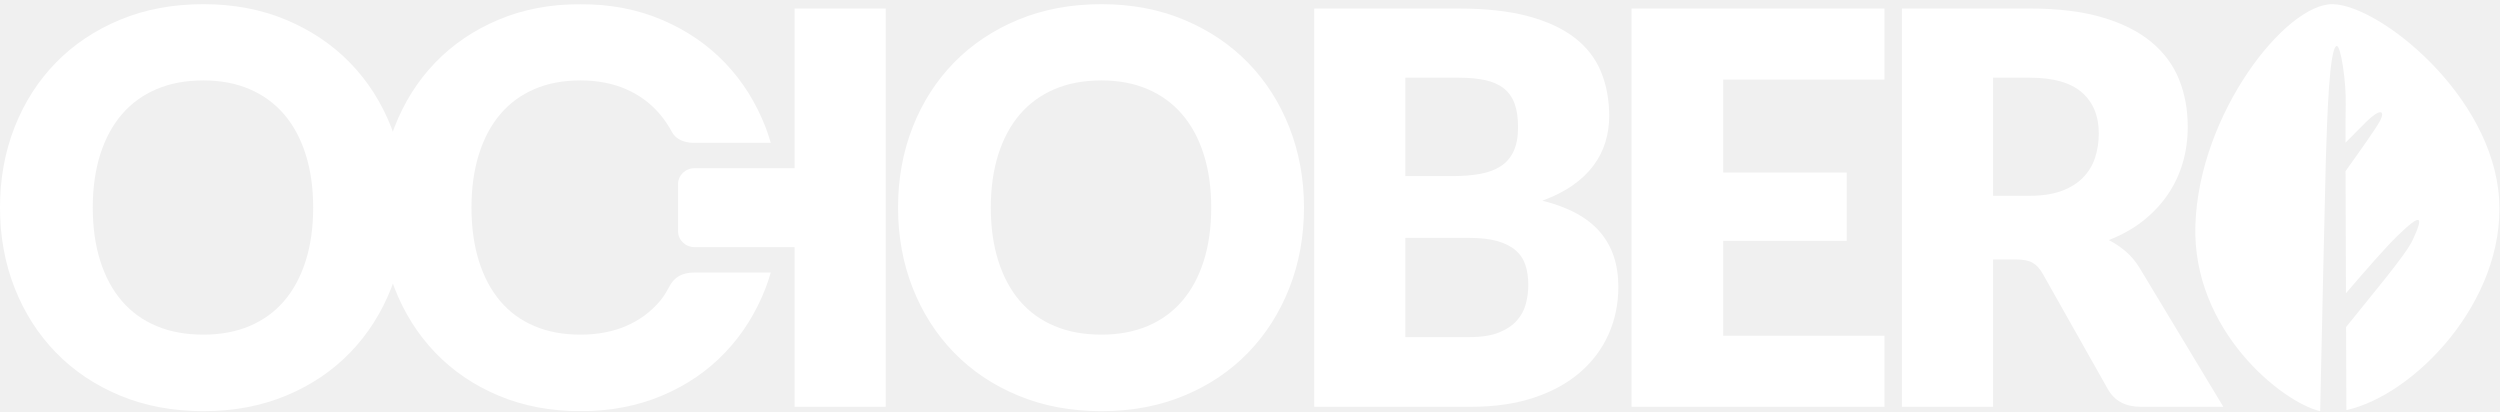
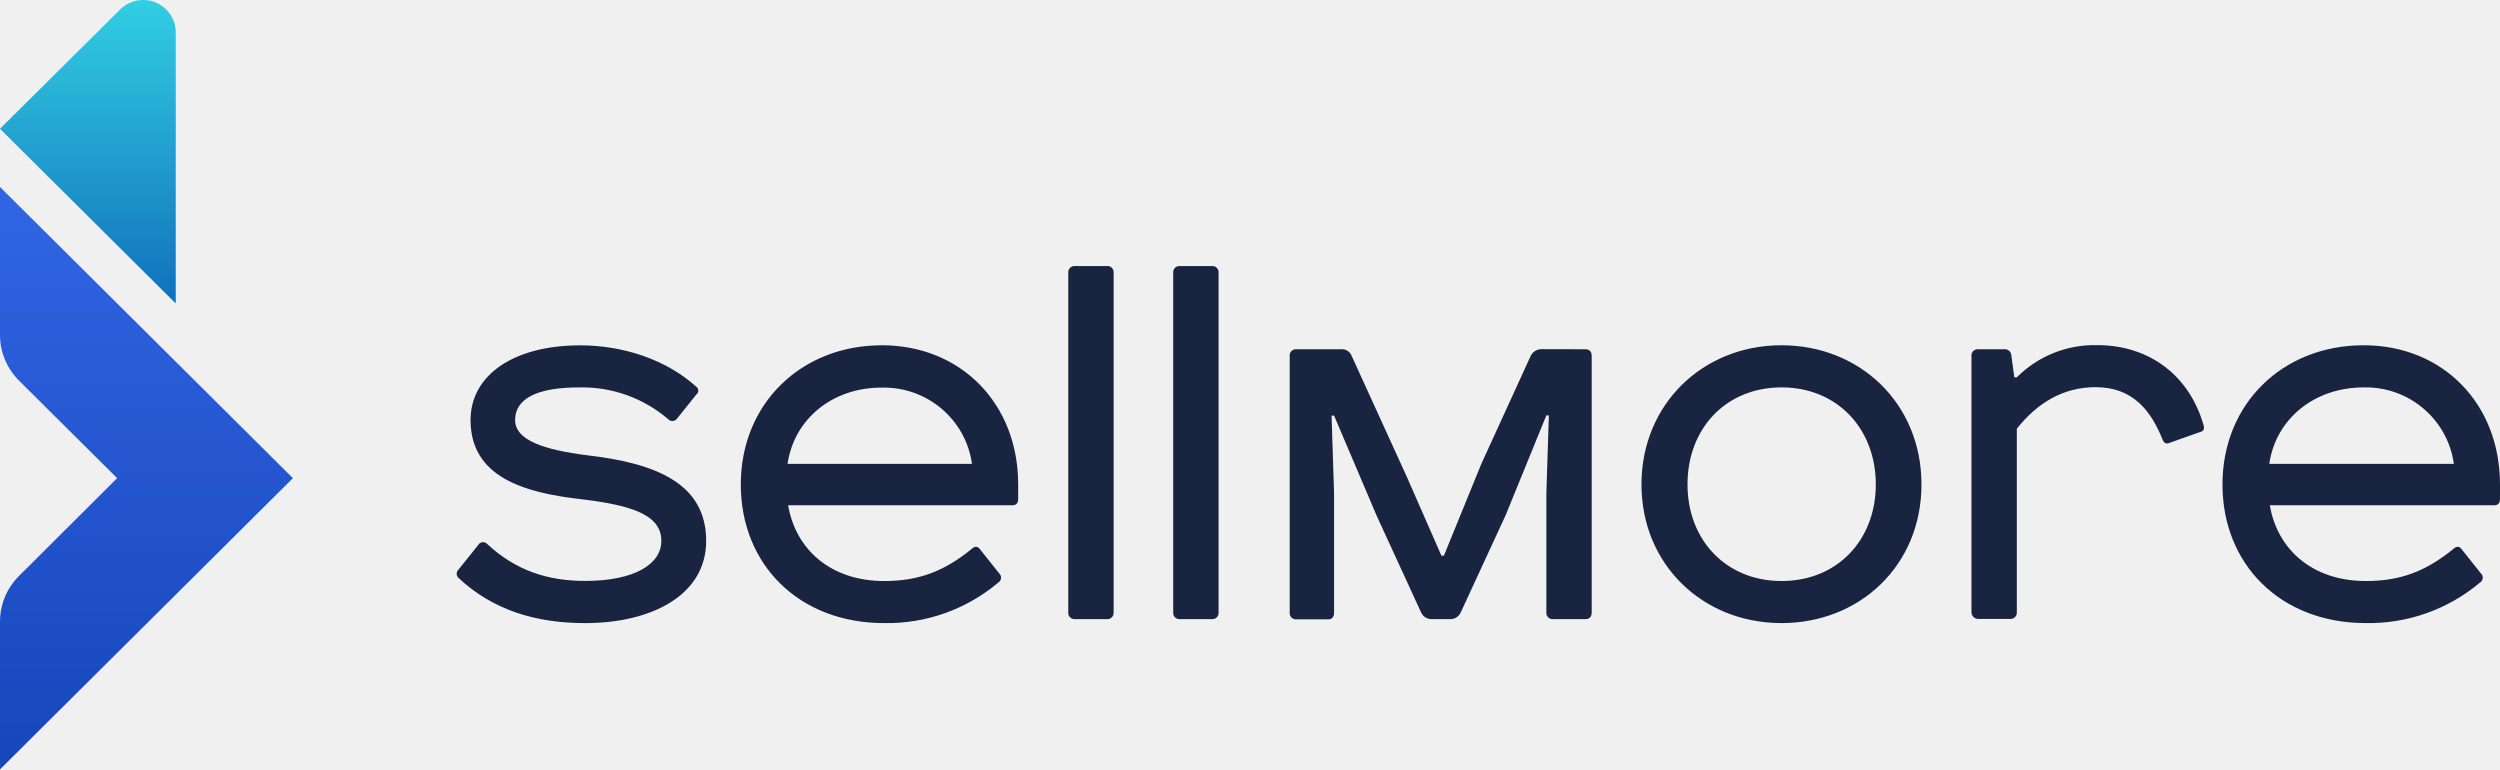
- <svg xmlns="http://www.w3.org/2000/svg" xmlns:xlink="http://www.w3.org/1999/xlink" width="152px" height="25px" viewBox="0 0 152 25" version="1.1">
-   <defs>
-     <polyline id="path-1" points="0 0.253 151.965 0.253 151.965 25 0 25" />
+ <svg xmlns="http://www.w3.org/2000/svg" width="168" height="51.703" viewBox="0 0 168 51.703" version="1.1" id="svg22">
+   <defs id="defs12">
+     <linearGradient id="sm-logo-a" x1="7.762" x2="7.762" y1="15.531" y2="-7.0372914e-005" gradientTransform="scale(0.7609948,1.314069)" gradientUnits="userSpaceOnUse">
+       <stop offset="0%" stop-color="#1070BB" id="stop2" />
+       <stop offset="100%" stop-color="#32CEE3" id="stop4" />
+     </linearGradient>
+     <linearGradient id="sm-logo-b" x1="13.88" x2="13.88" y1="36.678" y2="8.923" gradientTransform="scale(0.7091708,1.410098)" gradientUnits="userSpaceOnUse">
+       <stop offset="0%" stop-color="#1646BB" id="stop7" />
+       <stop offset="100%" stop-color="#3265E3" id="stop9" />
+     </linearGradient>
  </defs>
-   <g id="Symbols" stroke="none" stroke-width="1" fill="none" fill-rule="evenodd">
-     <g id="header-orange" transform="translate(-244, -30)">
-       <g id="logo" transform="translate(244, 30)">
-         <path d="M19.041,12.618 C19.041,11.421 18.888,10.344 18.584,9.385 C18.28,8.428 17.842,7.615 17.272,6.951 C16.702,6.286 16.002,5.777 15.177,5.421 C14.351,5.067 13.41,4.89 12.357,4.89 C11.292,4.89 10.343,5.067 9.513,5.421 C8.681,5.777 7.981,6.286 7.41,6.951 C6.838,7.615 6.401,8.428 6.096,9.385 C5.792,10.344 5.64,11.421 5.64,12.618 C5.64,13.826 5.792,14.909 6.096,15.866 C6.401,16.825 6.838,17.637 7.41,18.302 C7.981,18.966 8.681,19.473 9.513,19.822 C10.343,20.172 11.292,20.346 12.357,20.346 C13.41,20.346 14.351,20.172 15.177,19.822 C16.002,19.473 16.702,18.966 17.272,18.302 C17.842,17.637 18.28,16.825 18.584,15.866 C18.888,14.909 19.041,13.826 19.041,12.618 M24.682,12.618 C24.682,14.369 24.385,15.998 23.792,17.504 C23.2,19.011 22.367,20.321 21.291,21.434 C20.215,22.547 18.919,23.42 17.402,24.051 C15.886,24.683 14.205,24.999 12.357,24.999 C10.509,24.999 8.825,24.683 7.303,24.051 C5.782,23.42 4.481,22.547 3.399,21.434 C2.316,20.321 1.481,19.011 0.888,17.504 C0.296,15.998 3.79408621e-05,14.369 3.79408621e-05,12.618 C3.79408621e-05,10.868 0.296,9.239 0.888,7.731 C1.481,6.224 2.316,4.918 3.399,3.809 C4.481,2.701 5.782,1.832 7.303,1.2 C8.825,0.569 10.509,0.254 12.357,0.254 C14.205,0.254 15.886,0.572 17.402,1.209 C18.919,1.847 20.215,2.719 21.291,3.827 C22.367,4.934 23.2,6.242 23.792,7.749 C24.385,9.256 24.682,10.879 24.682,12.618" id="Fill-1" fill="#FFFFFF" />
-         <g id="Group-5">
-           <mask id="mask-2" fill="white">
-             <use xlink:href="#path-1" />
-           </mask>
-           <g id="Clip-4" />
-           <path d="M40.127,18.302 C39.566,18.966 38.877,19.473 38.063,19.822 C37.249,20.172 36.322,20.346 35.284,20.346 C34.235,20.346 33.3,20.172 32.482,19.822 C31.662,19.473 30.972,18.966 30.41,18.302 C29.847,17.637 29.417,16.825 29.116,15.866 C28.817,14.909 28.666,13.825 28.666,12.618 C28.666,11.421 28.817,10.344 29.116,9.385 C29.417,8.428 29.847,7.615 30.41,6.951 C30.972,6.286 31.662,5.777 32.482,5.421 C33.3,5.067 34.235,4.89 35.284,4.89 C36.322,4.89 37.249,5.067 38.063,5.421 C38.877,5.777 39.566,6.286 40.127,6.951 C40.399,7.271 40.64,7.627 40.849,8.017 C41.253,8.771 42.267,8.681 42.267,8.681 L46.862,8.681 C46.768,8.367 46.67,8.054 46.552,7.749 C45.968,6.242 45.147,4.935 44.087,3.827 C43.027,2.719 41.75,1.847 40.256,1.209 C38.762,0.572 37.106,0.253 35.284,0.253 C33.464,0.253 31.805,0.569 30.306,1.2 C28.807,1.832 27.524,2.701 26.459,3.809 C25.392,4.918 24.569,6.225 23.984,7.731 C23.401,9.239 23.109,10.868 23.109,12.618 C23.109,14.369 23.401,15.998 23.984,17.505 C24.569,19.011 25.392,20.322 26.459,21.435 C27.524,22.547 28.807,23.42 30.306,24.051 C31.805,24.683 33.464,24.999 35.284,24.999 C37.106,24.999 38.762,24.683 40.256,24.051 C41.75,23.42 43.027,22.547 44.087,21.435 C45.147,20.322 45.968,19.011 46.552,17.505 C46.67,17.2 46.768,16.885 46.862,16.571 L42.267,16.571 C41.845,16.571 41.168,16.613 40.746,17.335 C40.579,17.621 40.437,17.936 40.127,18.302" id="Fill-3" fill="#FFFFFF" mask="url(#mask-2)" />
-         </g>
-         <path d="M73.642,12.618 C73.642,11.421 73.49,10.344 73.186,9.385 C72.882,8.428 72.445,7.615 71.874,6.951 C71.303,6.286 70.604,5.777 69.779,5.421 C68.952,5.067 68.012,4.89 66.958,4.89 C65.893,4.89 64.945,5.067 64.115,5.421 C63.282,5.777 62.582,6.286 62.011,6.951 C61.44,7.615 61.003,8.428 60.698,9.385 C60.394,10.344 60.241,11.421 60.241,12.618 C60.241,13.826 60.394,14.909 60.698,15.866 C61.003,16.825 61.44,17.637 62.011,18.302 C62.582,18.966 63.282,19.473 64.115,19.822 C64.945,20.172 65.893,20.346 66.958,20.346 C68.012,20.346 68.952,20.172 69.779,19.822 C70.604,19.473 71.303,18.966 71.874,18.302 C72.445,17.637 72.882,16.825 73.186,15.866 C73.49,14.909 73.642,13.826 73.642,12.618 M79.283,12.618 C79.283,14.369 78.985,15.998 78.395,17.504 C77.801,19.011 76.968,20.321 75.893,21.434 C74.816,22.547 73.521,23.42 72.004,24.051 C70.488,24.683 68.806,24.999 66.958,24.999 C65.11,24.999 63.427,24.683 61.905,24.051 C60.383,23.42 59.082,22.547 58.001,21.434 C56.918,20.321 56.082,19.011 55.49,17.504 C54.898,15.998 54.602,14.369 54.602,12.618 C54.602,10.868 54.898,9.239 55.49,7.731 C56.082,6.224 56.918,4.918 58.001,3.809 C59.082,2.701 60.383,1.832 61.905,1.2 C63.427,0.569 65.11,0.254 66.958,0.254 C68.806,0.254 70.488,0.572 72.004,1.209 C73.521,1.847 74.816,2.719 75.893,3.827 C76.968,4.934 77.801,6.242 78.395,7.749 C78.985,9.256 79.283,10.879 79.283,12.618" id="Fill-6" fill="#FFFFFF" />
-         <path d="M85.446,14.463 L85.446,20.496 L89.346,20.496 C90.078,20.496 90.678,20.401 91.142,20.213 C91.607,20.024 91.97,19.78 92.232,19.482 C92.495,19.183 92.675,18.845 92.773,18.467 C92.871,18.091 92.92,17.709 92.92,17.322 C92.92,16.878 92.863,16.479 92.749,16.124 C92.634,15.77 92.438,15.471 92.159,15.227 C91.88,14.983 91.51,14.795 91.051,14.661 C90.592,14.529 90.013,14.463 89.314,14.463 L85.446,14.463 Z M85.446,10.706 L88.331,10.706 C88.942,10.706 89.494,10.662 89.987,10.574 C90.478,10.485 90.896,10.331 91.241,10.109 C91.585,9.887 91.846,9.582 92.028,9.194 C92.208,8.806 92.297,8.319 92.297,7.731 C92.297,7.157 92.227,6.677 92.085,6.294 C91.943,5.912 91.724,5.605 91.429,5.371 C91.134,5.139 90.759,4.974 90.306,4.874 C89.852,4.774 89.314,4.724 88.692,4.724 L85.446,4.724 L85.446,10.706 Z M79.905,24.733 L79.905,0.519 L88.692,0.519 C90.342,0.519 91.747,0.674 92.904,0.984 C94.063,1.295 95.009,1.732 95.741,2.297 C96.473,2.862 97.005,3.549 97.339,4.358 C97.672,5.167 97.84,6.071 97.84,7.067 C97.84,7.61 97.762,8.133 97.61,8.637 C97.456,9.142 97.216,9.615 96.888,10.059 C96.56,10.501 96.14,10.902 95.626,11.264 C95.113,11.624 94.495,11.936 93.773,12.203 C95.348,12.591 96.511,13.22 97.266,14.089 C98.02,14.959 98.396,16.074 98.396,17.438 C98.396,18.467 98.199,19.426 97.806,20.312 C97.413,21.199 96.836,21.971 96.077,22.631 C95.317,23.29 94.38,23.806 93.265,24.176 C92.15,24.548 90.877,24.733 89.445,24.733 L79.905,24.733 Z" id="Fill-8" fill="#FFFFFF" />
-         <polygon id="Fill-10" fill="#FFFFFF" points="114.576 0.518 114.576 4.84 104.771 4.84 104.771 10.49 112.28 10.49 112.28 14.645 104.771 14.645 104.771 20.412 114.576 20.412 114.576 24.733 99.198 24.733 99.198 0.518" />
-         <path d="M121.179,11.904 L123.408,11.904 C124.162,11.904 124.804,11.806 125.334,11.613 C125.865,11.418 126.3,11.15 126.638,10.806 C126.977,10.463 127.223,10.061 127.376,9.602 C127.528,9.142 127.606,8.646 127.606,8.114 C127.606,7.051 127.264,6.219 126.581,5.622 C125.898,5.023 124.84,4.724 123.408,4.724 L121.179,4.724 L121.179,11.904 Z M121.179,15.776 L121.179,24.733 L115.638,24.733 L115.638,0.518 L123.408,0.518 C125.134,0.518 126.607,0.7 127.827,1.06 C129.045,1.419 130.04,1.921 130.81,2.563 C131.581,3.206 132.14,3.965 132.491,4.84 C132.84,5.715 133.015,6.668 133.015,7.699 C133.015,8.486 132.911,9.227 132.703,9.925 C132.497,10.623 132.187,11.27 131.778,11.862 C131.368,12.454 130.865,12.983 130.27,13.449 C129.673,13.915 128.987,14.296 128.211,14.595 C128.583,14.784 128.93,15.017 129.252,15.293 C129.574,15.57 129.856,15.908 130.098,16.307 L135.179,24.733 L130.163,24.733 C129.233,24.733 128.567,24.379 128.163,23.67 L124.195,16.64 C124.02,16.329 123.815,16.108 123.58,15.974 C123.346,15.842 123.014,15.776 122.589,15.776 L121.179,15.776 Z" id="Fill-12" fill="#FFFFFF" />
-         <path d="M48.31,0.518 L48.31,10.227 L42.223,10.227 C41.672,10.227 41.226,10.661 41.226,11.195 L41.226,14.056 C41.226,14.591 41.672,15.025 42.223,15.025 L48.31,15.025 L48.31,24.733 L53.851,24.733 L53.851,0.518 L48.31,0.518 Z" id="Fill-14" fill="#FFFFFF" />
-         <path d="M151.946,12.108 C151.559,5.785 144.673,0.315 141.836,0.254 C138.998,0.193 133.694,6.889 133.479,13.692 C133.278,20.071 138.722,24.445 141.066,25 C141.131,21.999 141.371,10.949 141.412,9.661 C141.496,7.028 141.626,2.931 142.065,2.795 C142.318,2.717 142.661,5.02 142.619,6.381 C142.611,6.64 142.608,7.482 142.608,8.675 C143.082,8.193 143.578,7.692 143.879,7.395 C144.705,6.584 145.07,6.68 144.674,7.404 C144.43,7.85 143.381,9.33 142.61,10.403 C142.614,12.568 142.624,15.292 142.634,17.83 C143.723,16.555 145.057,15.026 145.757,14.347 C147.227,12.922 147.383,13.102 146.689,14.597 C146.263,15.513 144.179,17.957 142.642,19.884 C142.651,22.137 142.659,24.03 142.66,24.934 C146.786,24.027 152.325,18.315 151.946,12.108" id="Fill-16" fill="#FFFFFF" />
-       </g>
-     </g>
+   <g id="g20" style="fill:none;fill-rule:evenodd" transform="translate(0,-0.01642555)">
+     <path d="M 0,8.669 11.81,20.409 V 2.19 C 11.809,1.311 11.276,0.518 10.459,0.182 9.642,-0.154 8.701,0.031 8.075,0.653 Z" id="path14" style="fill:url(#sm-logo-a);fill-rule:nonzero" />
+     <path d="M 0,12.582 19.683,32.149 0,51.719 v -9.941 C 0.003,40.629 0.465,39.528 1.283,38.715 L 7.873,32.149 1.283,25.598 C 0.462,24.783 2.7772443e-4,23.677 0,22.523 Z" id="path16" style="fill:url(#sm-logo-b);fill-rule:nonzero" />
+     <path d="m 46.803,26.015 c 0.077,0.06 0.122,0.153 0.122,0.251 0,0.098 -0.045,0.19 -0.122,0.251 l -1.306,1.628 c -0.067,0.097 -0.175,0.158 -0.293,0.164 -0.118,0.007 -0.233,-0.041 -0.31,-0.13 -1.664,-1.424 -3.8,-2.183 -5.995,-2.129 -2.81,0 -4.284,0.759 -4.284,2.194 0,1.366 1.974,2 4.822,2.365 4.651,0.531 8.018,1.898 8.018,5.758 0,3.629 -3.65,5.523 -8.133,5.523 -3.349,0 -6.227,-0.896 -8.507,-3.036 -0.081,-0.072 -0.127,-0.175 -0.127,-0.283 0,-0.108 0.046,-0.211 0.127,-0.283 l 1.306,-1.628 c 0.058,-0.115 0.171,-0.193 0.3,-0.207 0.129,-0.014 0.256,0.038 0.338,0.138 1.875,1.731 3.982,2.463 6.563,2.463 3.345,0 5.12,-1.139 5.12,-2.695 0,-1.765 -2.043,-2.395 -5.391,-2.797 -3.849,-0.433 -7.43,-1.495 -7.43,-5.314 0,-3.036 2.913,-5.025 7.365,-5.025 2.825,-0.004 5.773,0.93 7.816,2.794 z M 59.258,23.218 c 5.323,0 9.164,3.928 9.164,9.352 v 0.968 c 0,0.296 -0.134,0.433 -0.401,0.433 H 52.962 c 0.504,2.961 2.845,5.09 6.46,5.09 2.291,0 4.021,-0.634 5.926,-2.198 0.202,-0.163 0.382,-0.133 0.538,0.102 L 67.158,38.564 c 0.084,0.082 0.126,0.198 0.112,0.315 -0.013,0.117 -0.08,0.22 -0.181,0.281 -2.137,1.805 -4.863,2.776 -7.667,2.729 -5.758,0 -9.641,-3.959 -9.641,-9.318 0,-5.424 4.055,-9.352 9.477,-9.352 z m -6.331,7.971 h 12.39 c -0.416,-2.991 -3.023,-5.195 -6.059,-5.124 -3.318,-0.015 -5.895,2.114 -6.331,5.109 z M 74.355,17.896 c 0.13,-0.02 0.262,0.022 0.356,0.113 0.094,0.091 0.141,0.221 0.125,0.35 v 22.8 c 0.014,0.127 -0.032,0.254 -0.123,0.344 -0.091,0.09 -0.219,0.134 -0.347,0.119 h -2.108 c -0.128,0.015 -0.255,-0.029 -0.347,-0.119 -0.091,-0.09 -0.137,-0.216 -0.123,-0.344 V 18.359 c -0.015,-0.128 0.03,-0.255 0.121,-0.345 0.092,-0.09 0.22,-0.134 0.348,-0.118 z m 7.064,0 c 0.128,-0.016 0.257,0.027 0.348,0.118 0.092,0.09 0.136,0.218 0.121,0.345 v 22.8 c 0.014,0.127 -0.032,0.254 -0.123,0.344 -0.091,0.09 -0.219,0.134 -0.347,0.119 h -2.108 c -0.128,0.015 -0.255,-0.029 -0.347,-0.119 -0.091,-0.09 -0.137,-0.216 -0.123,-0.344 V 18.359 c -0.015,-0.128 0.03,-0.255 0.121,-0.345 0.092,-0.09 0.22,-0.134 0.348,-0.118 z m 25.108,5.591 c 0.302,0 0.435,0.163 0.435,0.463 v 17.209 c 0,0.296 -0.134,0.463 -0.435,0.463 h -2.142 c -0.128,0.015 -0.255,-0.029 -0.347,-0.119 -0.091,-0.09 -0.137,-0.216 -0.123,-0.344 v -7.971 l 0.168,-5.257 h -0.168 l -2.734,6.703 -3.013,6.525 c -0.114,0.269 -0.374,0.45 -0.668,0.463 h -1.34 c -0.294,-0.014 -0.554,-0.194 -0.668,-0.463 l -2.982,-6.491 -2.86,-6.722 h -0.168 l 0.168,5.257 v 7.971 c 0,0.296 -0.134,0.463 -0.401,0.463 h -2.111 c -0.128,0.015 -0.255,-0.029 -0.347,-0.119 -0.091,-0.09 -0.137,-0.216 -0.123,-0.344 V 23.95 c -0.015,-0.128 0.03,-0.255 0.121,-0.345 0.092,-0.09 0.22,-0.134 0.348,-0.118 h 3.116 c 0.254,0.026 0.473,0.19 0.569,0.425 l 3.749,8.218 2.291,5.227 h 0.168 L 99.54,31.2 l 3.318,-7.257 c 0.13,-0.285 0.418,-0.467 0.733,-0.463 z m 13.188,-0.269 c 5.288,0 9.408,3.928 9.408,9.352 0,5.424 -4.12,9.318 -9.408,9.318 -5.288,0 -9.408,-3.932 -9.408,-9.318 0,-5.386 4.12,-9.352 9.408,-9.352 z M 113.4,32.57 c 0,3.727 2.577,6.491 6.327,6.491 3.749,0 6.327,-2.763 6.327,-6.491 0,-3.727 -2.577,-6.521 -6.327,-6.521 -3.749,0 -6.327,2.759 -6.327,6.521 z m 21.248,-9.083 c 0.127,-0.021 0.257,0.014 0.355,0.095 0.099,0.082 0.157,0.202 0.16,0.33 l 0.199,1.461 h 0.168 c 1.421,-1.428 3.371,-2.21 5.391,-2.164 3.581,0 6.227,2.099 7.163,5.394 0.069,0.232 0,0.38 -0.202,0.433 l -2.142,0.759 c -0.168,0.065 -0.302,0 -0.401,-0.201 -0.802,-2.031 -2.043,-3.56 -4.521,-3.56 -2.176,0 -3.917,1.063 -5.288,2.794 v 12.317 c 0.014,0.127 -0.032,0.254 -0.123,0.344 -0.091,0.09 -0.219,0.134 -0.347,0.119 h -2.108 c -0.125,0.004 -0.246,-0.043 -0.335,-0.131 -0.089,-0.088 -0.137,-0.208 -0.134,-0.332 v -17.194 c -0.015,-0.128 0.03,-0.255 0.121,-0.345 0.092,-0.09 0.22,-0.134 0.348,-0.118 z m 24.188,-0.269 c 5.326,0 9.164,3.928 9.164,9.352 v 0.968 c 0,0.296 -0.134,0.433 -0.401,0.433 h -15.067 c 0.504,2.961 2.845,5.09 6.46,5.09 2.291,0 4.021,-0.634 5.926,-2.198 0.202,-0.163 0.382,-0.133 0.538,0.102 l 1.271,1.598 c 0.084,0.082 0.126,0.198 0.112,0.315 -0.013,0.117 -0.08,0.22 -0.181,0.281 -2.137,1.805 -4.863,2.776 -7.667,2.729 -5.758,0 -9.641,-3.959 -9.641,-9.318 0,-5.424 4.051,-9.352 9.484,-9.352 z m -6.327,7.971 h 12.39 c -0.411,-2.997 -3.021,-5.21 -6.063,-5.139 -3.326,0 -5.903,2.129 -6.338,5.124 z" id="path18" style="fill:#192440;fill-rule:nonzero" />
  </g>
</svg>
